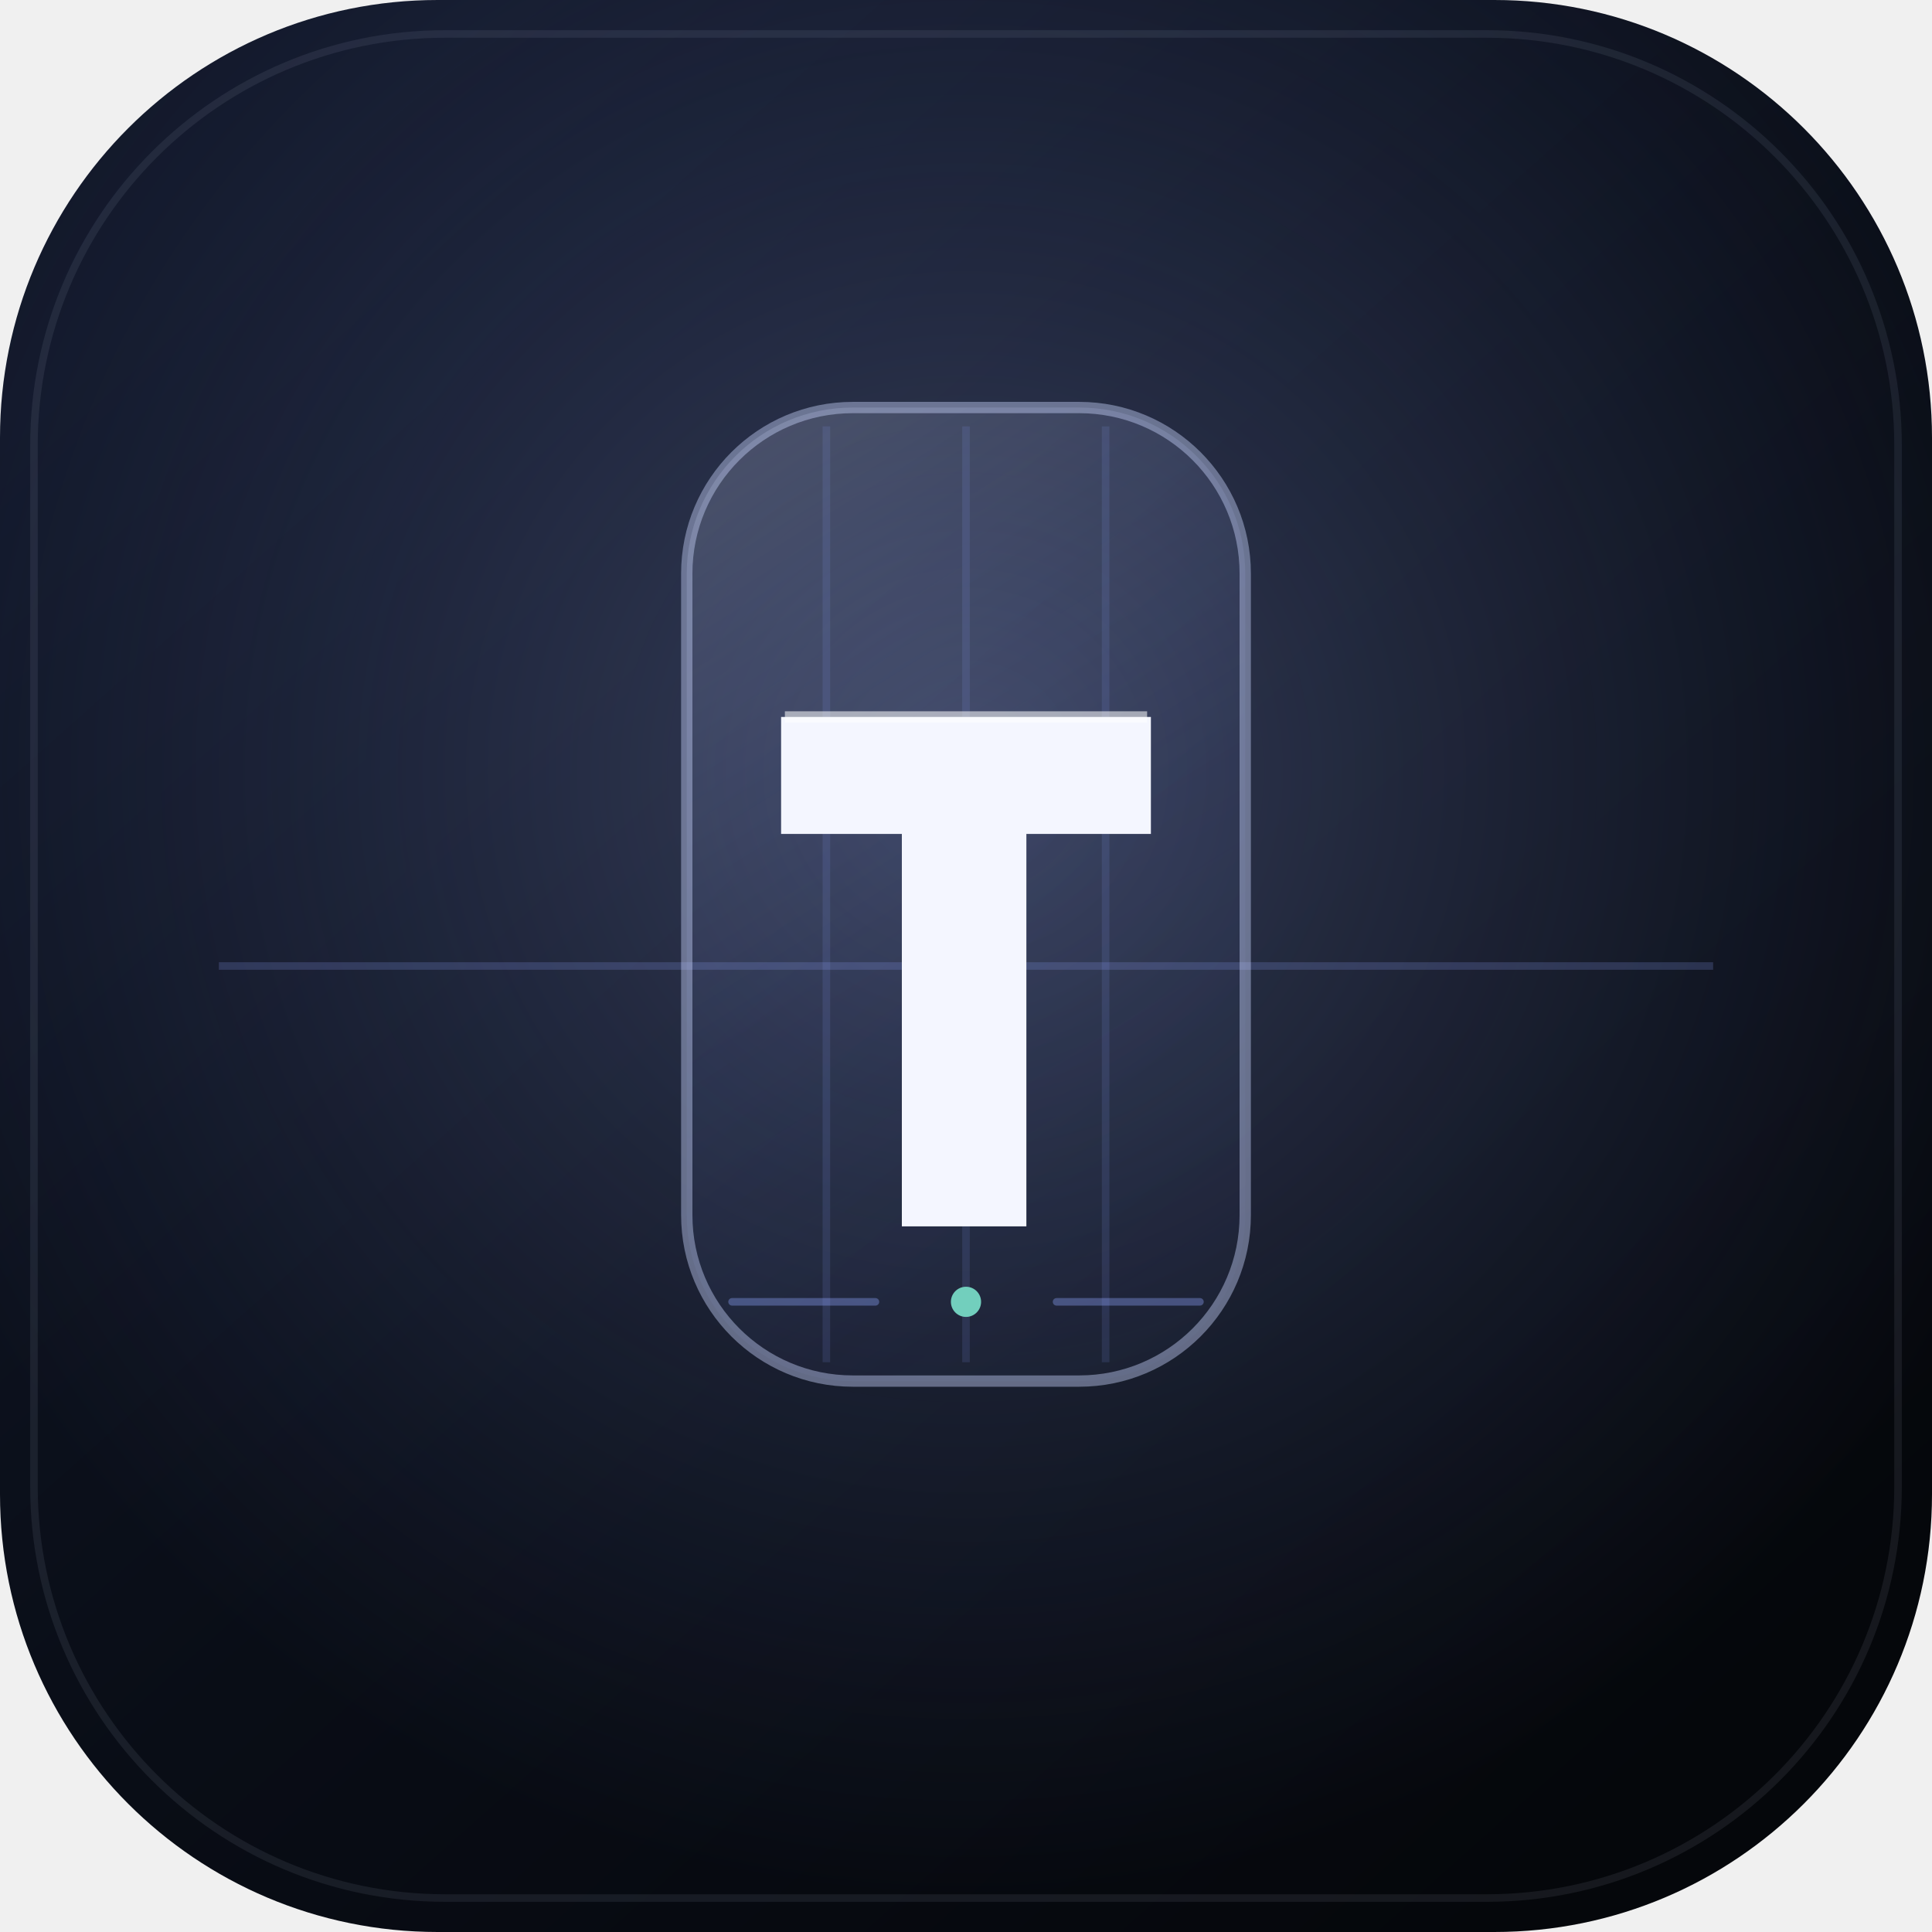
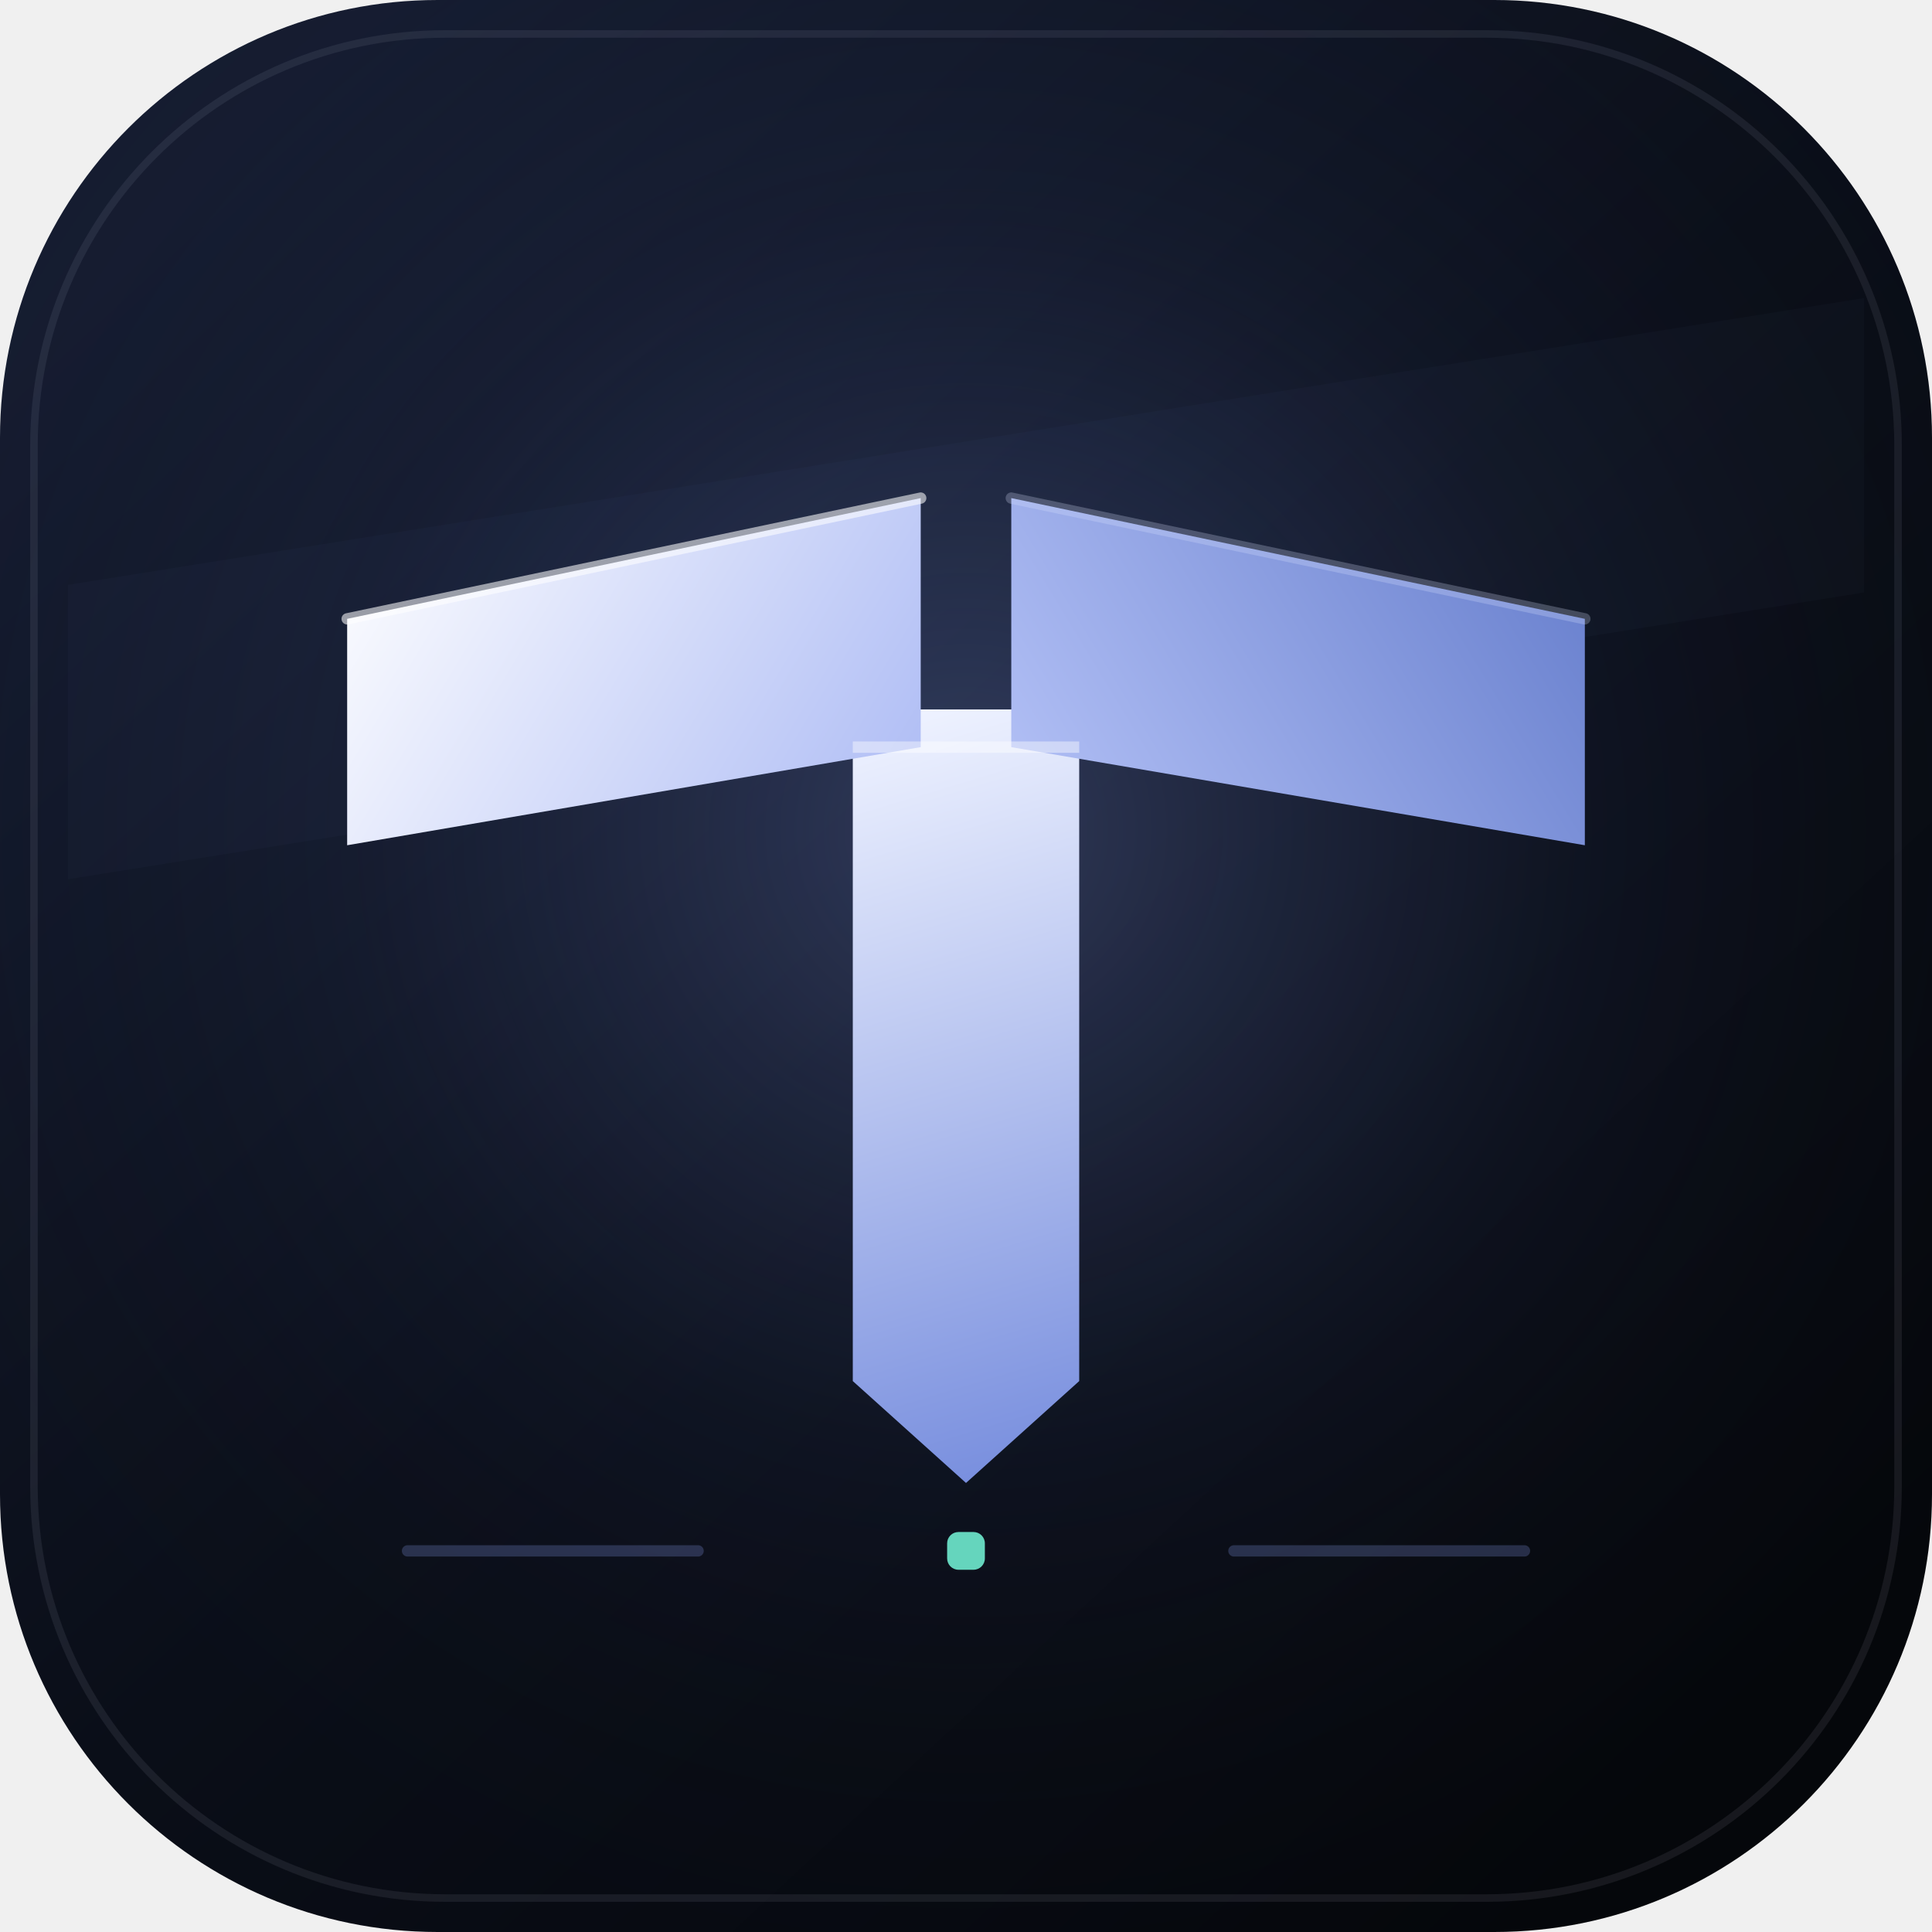
<svg xmlns="http://www.w3.org/2000/svg" viewBox="0 0 512 512">
  <defs>
-     <linearGradient id="bg" x1="70" y1="48" x2="446" y2="470" gradientUnits="userSpaceOnUse">
-       <stop stop-color="#111728" />
-       <stop offset=".52" stop-color="#090d16" />
+     <linearGradient id="bg" x1="58" y1="42" x2="454" y2="470" gradientUnits="userSpaceOnUse">
+       <stop stop-color="#151c30" />
+       <stop offset=".5" stop-color="#0a0e18" />
      <stop offset="1" stop-color="#05070b" />
    </linearGradient>
-     <radialGradient id="light" cx="50%" cy="40%" r="58%">
-       <stop stop-color="#a9b9ff" stop-opacity=".28" />
-       <stop offset="1" stop-color="#7188db" stop-opacity="0" />
+     <radialGradient id="halo" cx="50%" cy="43%" r="62%">
+       <stop stop-color="#91a8ff" stop-opacity=".28" />
+       <stop offset=".52" stop-color="#6178c7" stop-opacity=".07" />
+       <stop offset="1" stop-color="#05070b" stop-opacity="0" />
    </radialGradient>
-     <linearGradient id="glass" x1="182" y1="112" x2="342" y2="366" gradientUnits="userSpaceOnUse">
-       <stop stop-color="#dce4ff" stop-opacity=".2" />
-       <stop offset=".5" stop-color="#91a8ff" stop-opacity=".08" />
-       <stop offset="1" stop-color="#4d65ab" stop-opacity=".03" />
+     <linearGradient id="left" x1="92" y1="132" x2="248" y2="226" gradientUnits="userSpaceOnUse">
+       <stop stop-color="#ffffff" />
+       <stop offset="1" stop-color="#a9b8f4" />
+     </linearGradient>
+     <linearGradient id="right" x1="420" y1="132" x2="265" y2="226" gradientUnits="userSpaceOnUse">
+       <stop stop-color="#657dcc" />
+       <stop offset="1" stop-color="#b7c4f8" />
+     </linearGradient>
+     <linearGradient id="stem" x1="226" y1="194" x2="286" y2="393" gradientUnits="userSpaceOnUse">
+       <stop stop-color="#eef2ff" />
+       <stop offset="1" stop-color="#748bdd" />
    </linearGradient>
  </defs>
  <rect width="512" height="512" rx="116" fill="url(#bg)" />
-   <rect x="9" y="9" width="494" height="494" rx="109" fill="none" stroke="#dce4ff" stroke-opacity=".08" stroke-width="2" />
-   <rect width="512" height="512" rx="116" fill="url(#light)" />
-   <path d="M58 256h396" stroke="#91a8ff" stroke-opacity=".2" stroke-width="2" />
-   <rect x="182" y="108" width="148" height="258" rx="44" fill="url(#glass)" stroke="#cbd6ff" stroke-opacity=".42" stroke-width="3" />
-   <path d="M219 113v248M256 113v248M293 113v248" stroke="#91a8ff" stroke-opacity=".13" stroke-width="2" />
-   <path d="M207 190h98v31h-33v104h-33V221h-32z" fill="#f4f6ff" />
-   <path d="M208 190h96" stroke="#fff" stroke-opacity=".55" stroke-width="3" />
-   <path d="M194 345h38M280 345h38" stroke="#91a8ff" stroke-opacity=".36" stroke-width="2" stroke-linecap="round" />
-   <circle cx="256" cy="345" r="4" fill="#72cfbd" />
+   <rect x="9" y="9" width="494" height="494" rx="109" fill="none" stroke="#e3e8ff" stroke-opacity=".08" stroke-width="2" />
+   <rect width="512" height="512" rx="116" fill="url(#halo)" />
+   <path d="M18 155 494 79v78L18 233z" fill="#91a8ff" fill-opacity=".026" />
+   <path d="M226 188h60v178l-30 27-30-27z" fill="url(#stem)" />
+   <path d="m92 164 152-32v66L92 224z" fill="url(#left)" />
+   <path d="m268 132 152 32v60l-152-26z" fill="url(#right)" />
+   <path d="m92 164 152-32" stroke="#fff" stroke-opacity=".56" stroke-width="3" stroke-linecap="round" />
+   <path d="M268 132 420 164" stroke="#dce4ff" stroke-opacity=".25" stroke-width="3" stroke-linecap="round" />
+   <path d="M226 198h60" stroke="#fff" stroke-opacity=".42" stroke-width="3" />
+   <path d="M108 411h77M327 411h77" stroke="#91a8ff" stroke-opacity=".23" stroke-width="3" stroke-linecap="round" />
+   <rect x="251" y="406" width="10" height="10" rx="3" fill="#65d5bd" />
</svg>
